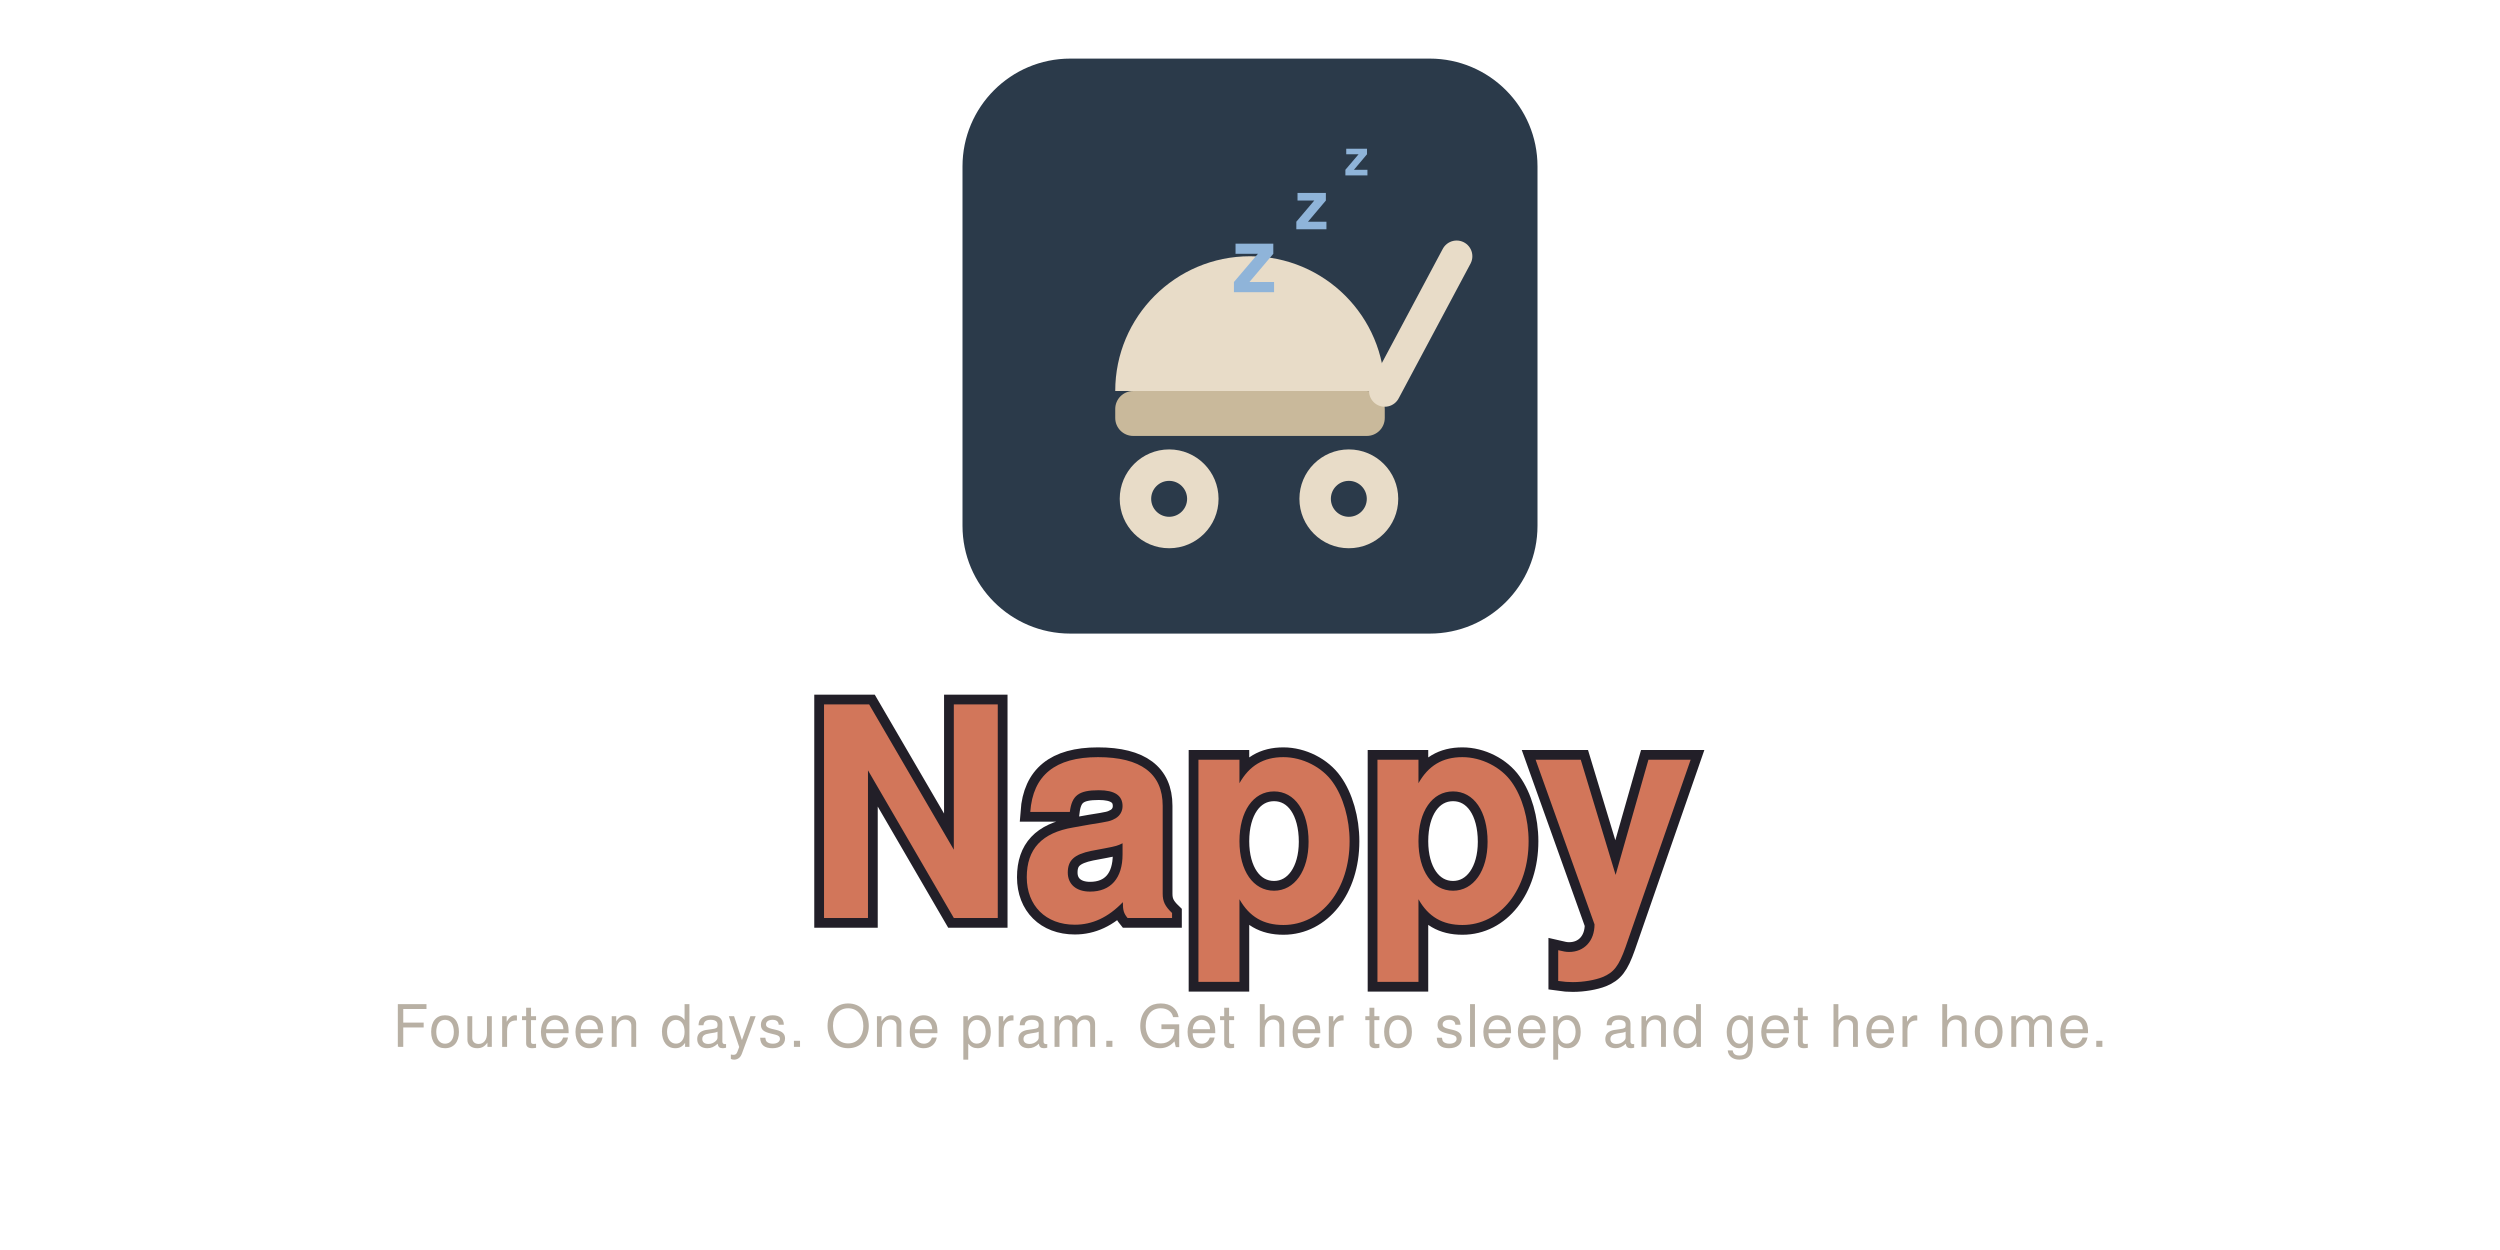
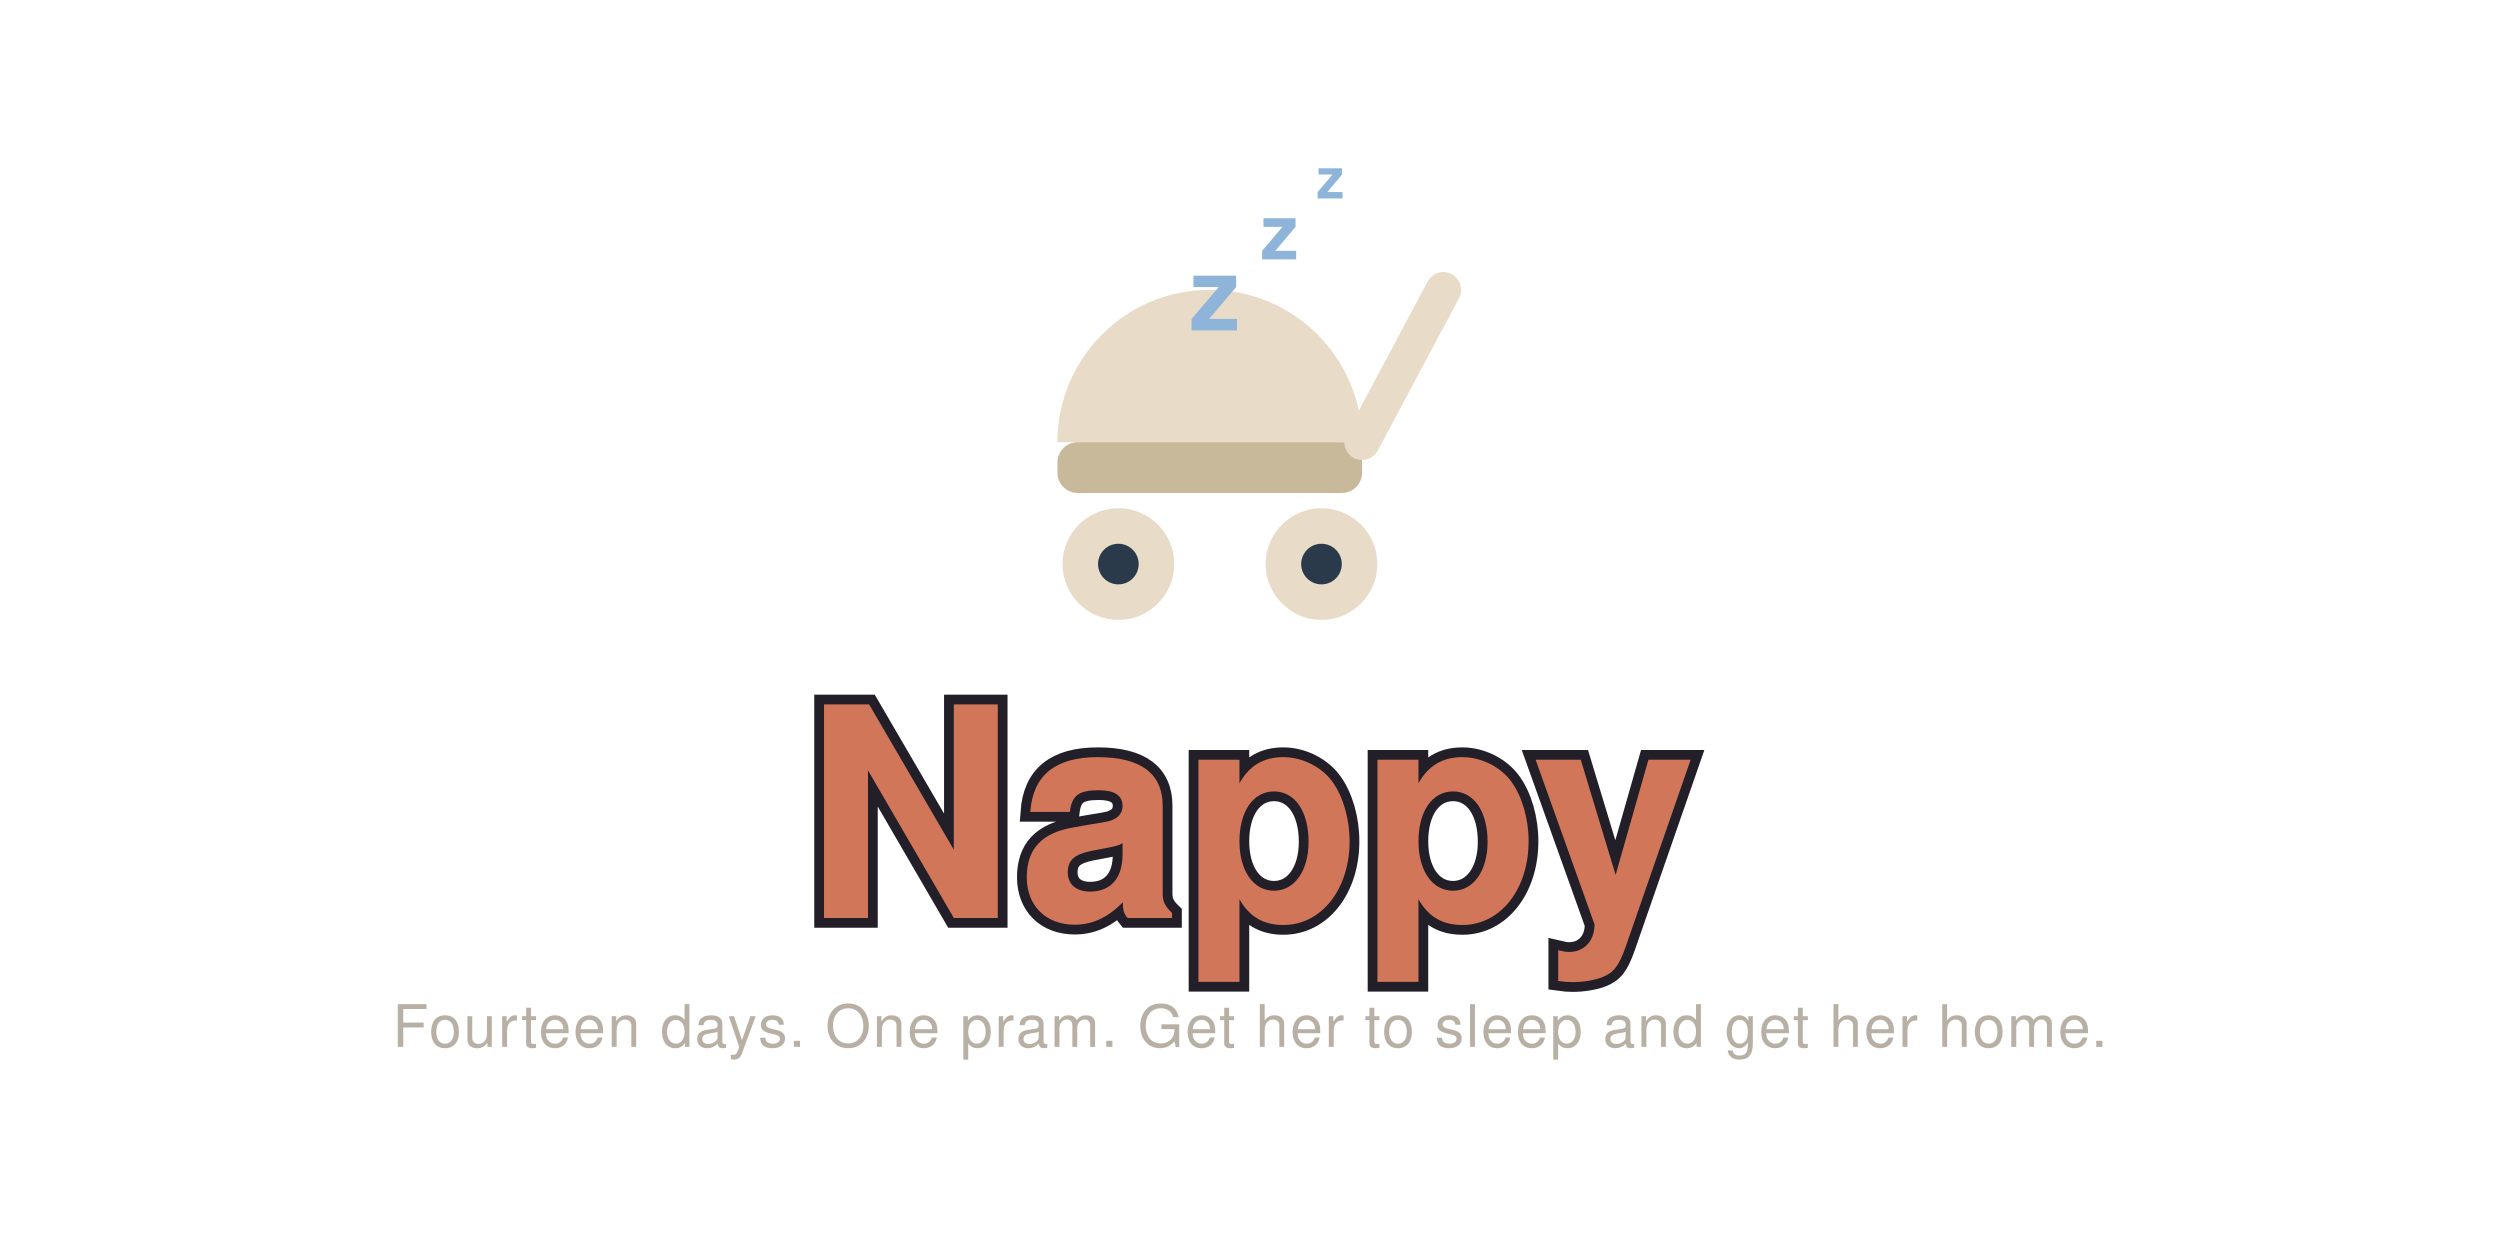
<svg xmlns="http://www.w3.org/2000/svg" width="1280" height="640" viewBox="0 0 1280 640">
-   <g transform="translate(492.8 30) scale(2.3)">
-     <rect width="128" height="128" rx="24" fill="#2b3a4a" />
+   <g transform="translate(453 34) scale(2.6)">
    <path d="M34 74 A30 30 0 0 1 94 74 Z" fill="#e8dcc8" />
    <rect x="34" y="74" width="60" height="10" rx="4" fill="#c9b99b" />
    <path d="M94 74 L110 44" stroke="#e8dcc8" stroke-width="7" stroke-linecap="round" fill="none" />
    <circle cx="46" cy="98" r="11" fill="#e8dcc8" />
    <circle cx="46" cy="98" r="4" fill="#2b3a4a" />
    <circle cx="86" cy="98" r="11" fill="#e8dcc8" />
    <circle cx="86" cy="98" r="4" fill="#2b3a4a" />
    <g fill="#8fb4d9" font-family="Helvetica, Arial, sans-serif" font-weight="bold">
      <text x="60" y="52" font-size="20">z</text>
      <text x="74" y="38" font-size="15">z</text>
      <text x="85" y="26" font-size="11">z</text>
    </g>
  </g>
  <text x="640" y="470" text-anchor="middle" font-family="Helvetica, Arial, sans-serif" font-weight="bold" font-size="150" fill="#d2765a" stroke="#221f28" stroke-width="10" paint-order="stroke fill">Nappy</text>
  <text x="640" y="536" text-anchor="middle" font-family="Helvetica, Arial, sans-serif" font-size="30" fill="#b8b0a4" letter-spacing="1">Fourteen days. One pram. Get her to sleep and get her home.</text>
</svg>
